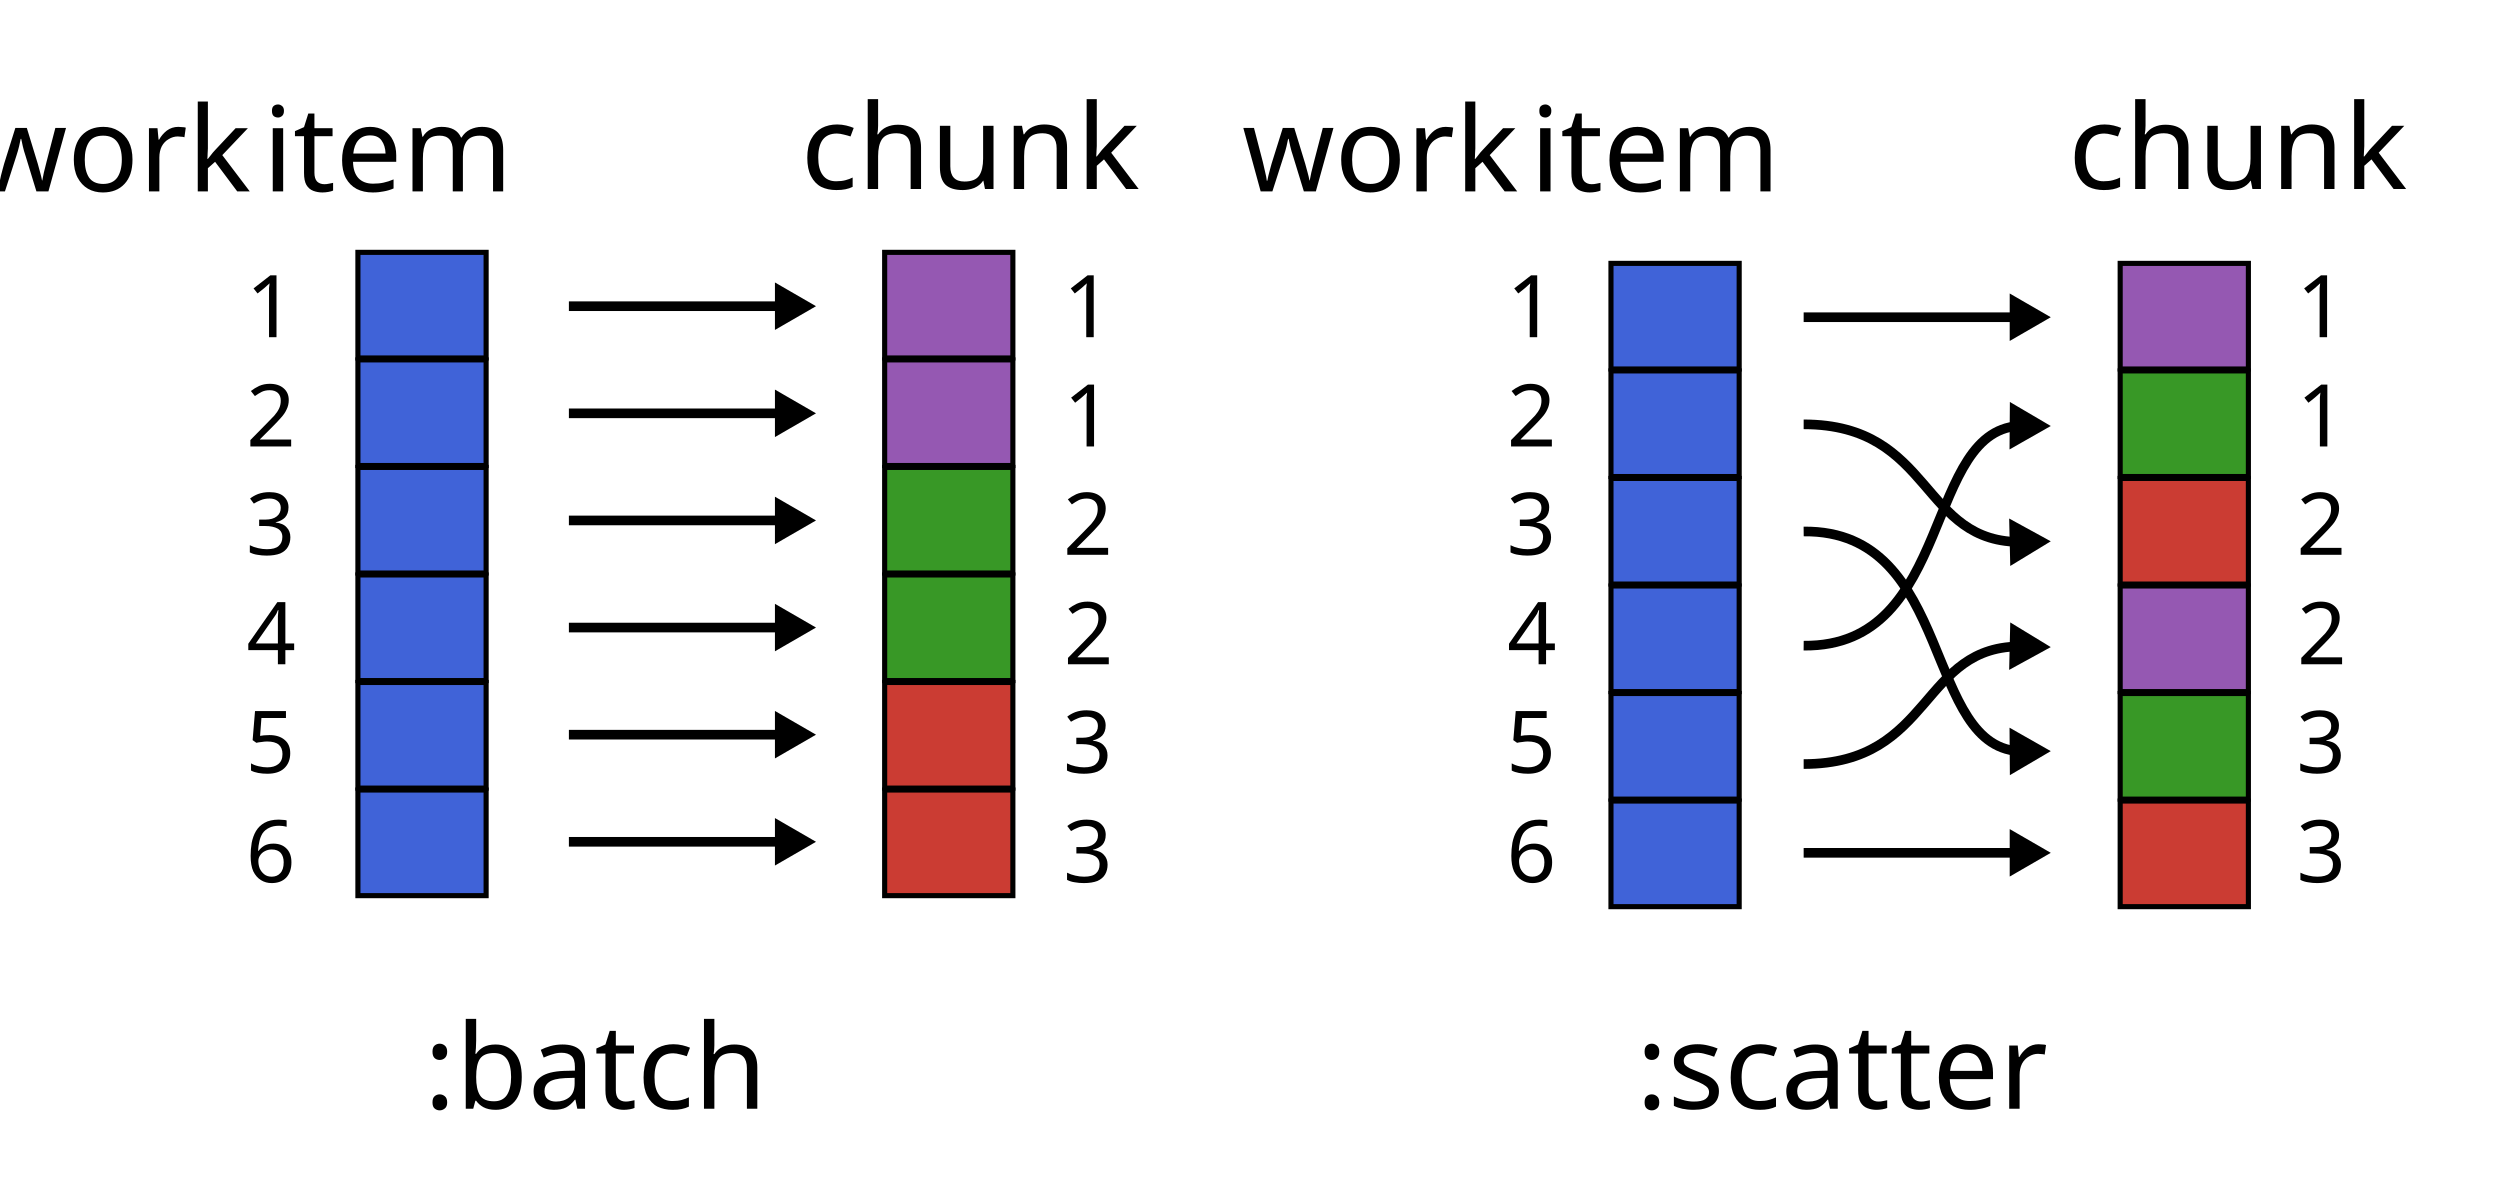
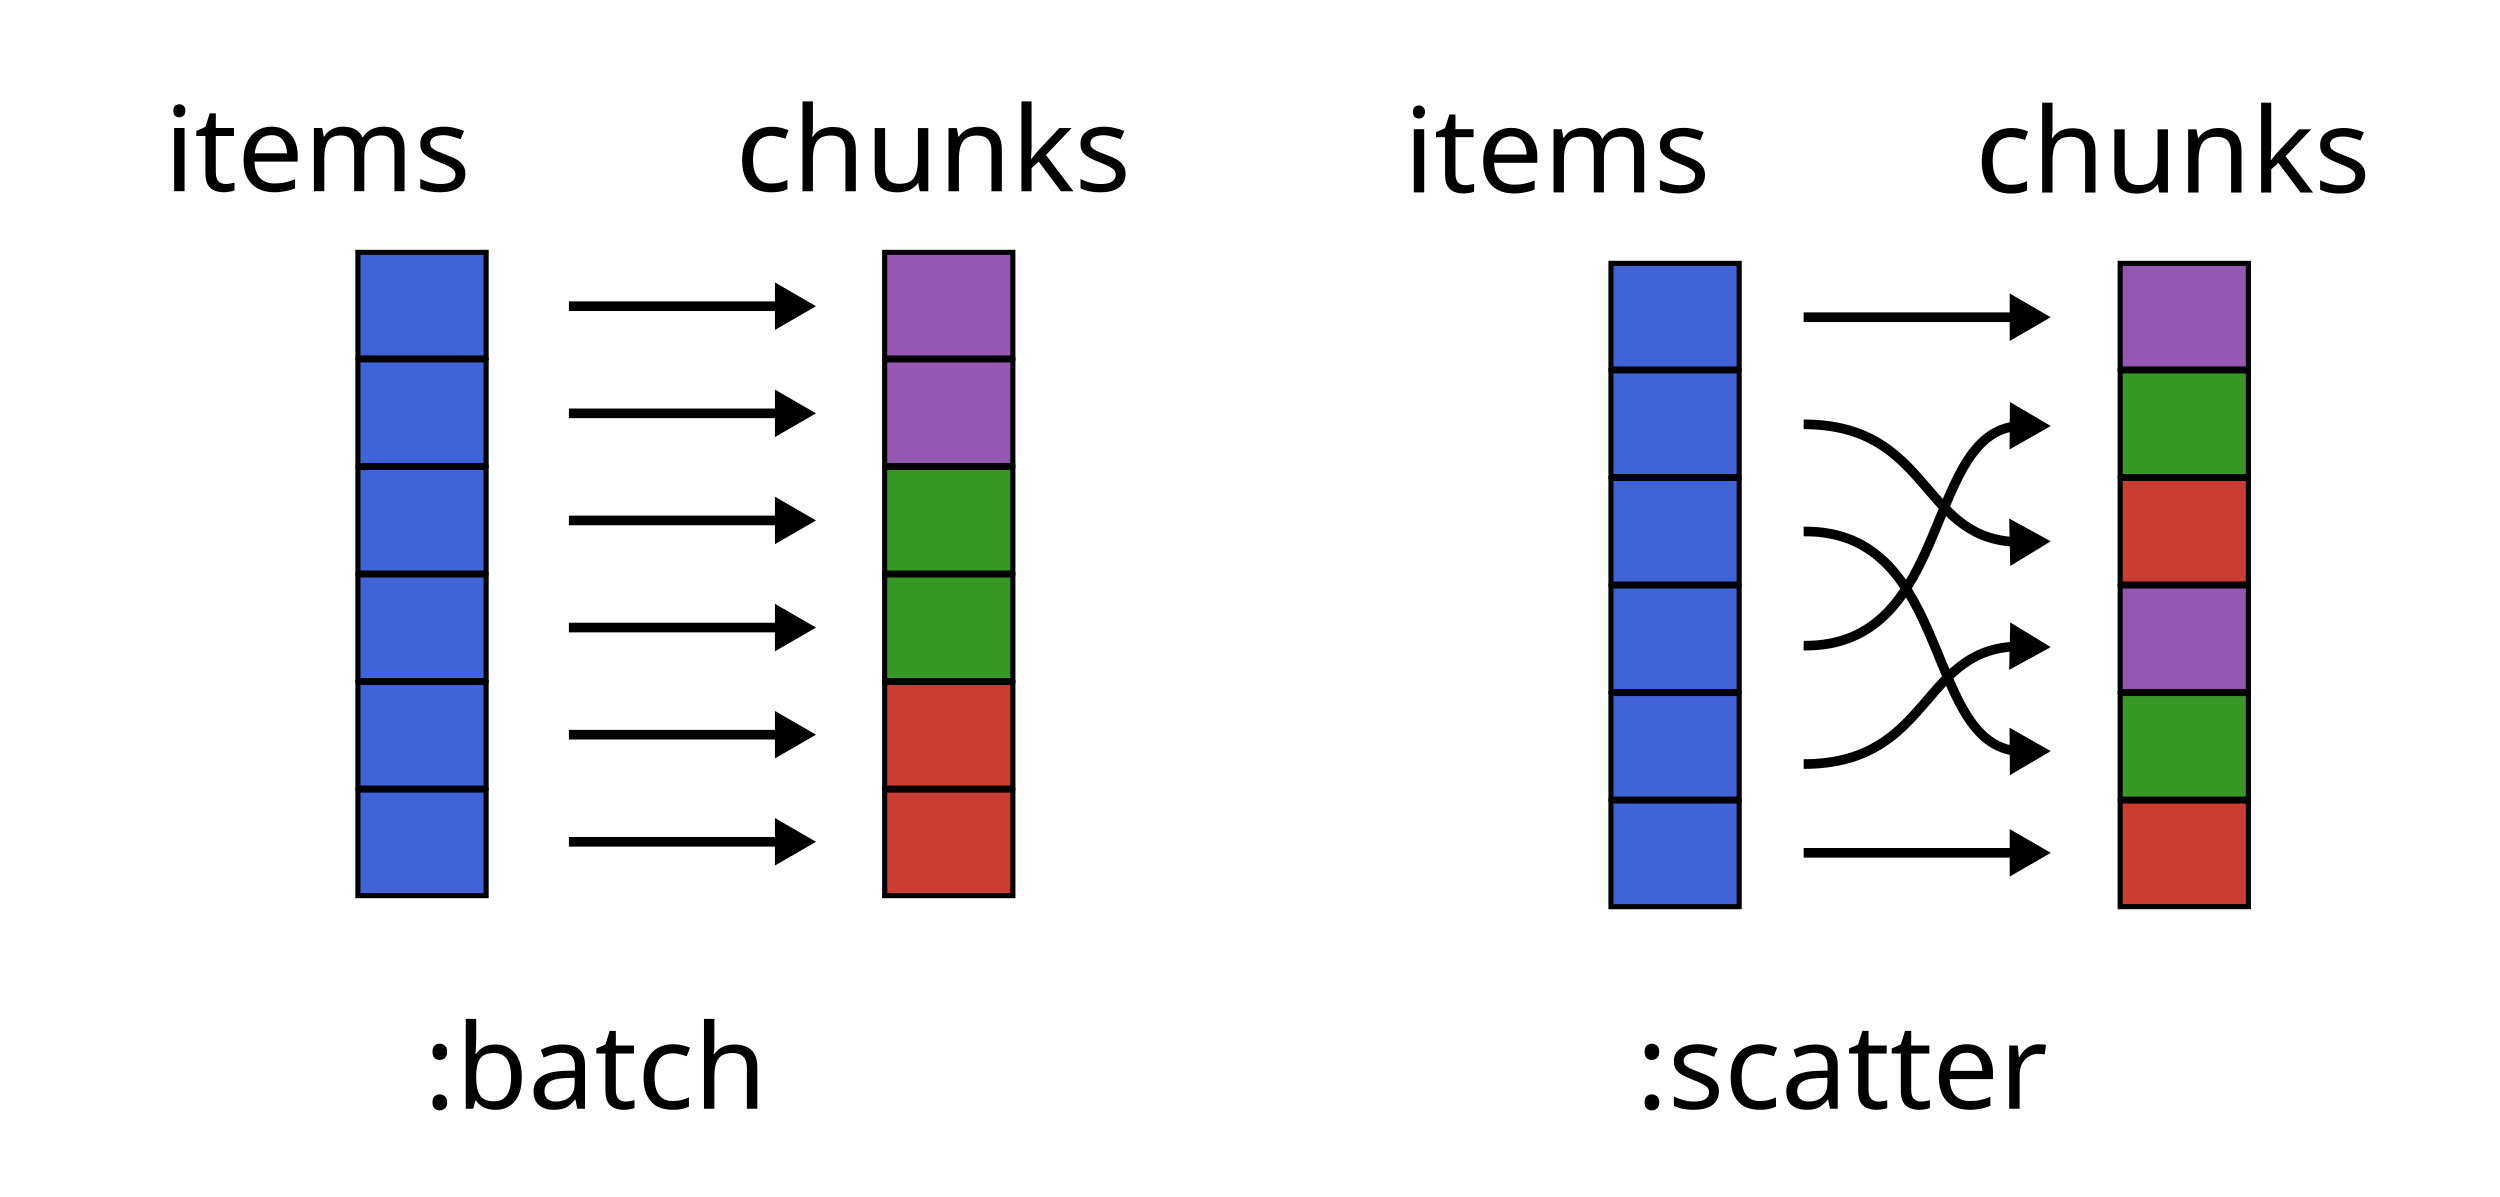
<svg xmlns="http://www.w3.org/2000/svg" width="154.179mm" height="73.814mm" viewBox="0 0 154.179 73.814" version="1.1" id="svg8">
  <defs id="defs2">
    <marker orient="auto" refY="0" refX="0" id="marker4453" style="overflow:visible">
      <path id="path1053" d="m -2.5,-1 c 0,2.76 -2.24,5 -5,5 -2.76,0 -5,-2.24 -5,-5 0,-2.76 2.24,-5 5,-5 2.76,0 5,2.24 5,5 z" style="fill:#399746;fill-opacity:1;fill-rule:evenodd;stroke:#399746;stroke-width:1pt;stroke-opacity:1" transform="matrix(0.4,0,0,0.4,2.96,0.4)" />
    </marker>
    <marker style="overflow:visible" id="marker3734" refX="0" refY="0" orient="auto" viewBox="0 0 4.26 4.924" markerWidth="4.26" markerHeight="4.924" preserveAspectRatio="xMidYMid">
      <path transform="scale(0.4)" style="fill:#000000;fill-opacity:1;fill-rule:evenodd;stroke:#000000;stroke-width:1pt;stroke-opacity:1" d="M 5.77,0 -2.88,5 V -5 Z" id="path3732" />
    </marker>
    <marker orient="auto" refY="0" refX="0" id="Arrow1Send" style="overflow:visible">
      <path id="path1004" d="M 0,0 5,-5 -12.5,0 5,5 Z" style="fill:#000000;fill-opacity:1;fill-rule:evenodd;stroke:#000000;stroke-width:1pt;stroke-opacity:1" transform="matrix(-0.2,0,0,-0.2,-1.2,0)" />
    </marker>
    <marker orient="auto" refY="0" refX="0" id="marker2032" style="overflow:visible" viewBox="0 0 8.887 5.078" markerWidth="8.887" markerHeight="5.078" preserveAspectRatio="xMidYMid">
      <path id="path2030" d="M 0,0 5,-5 -12.5,0 5,5 Z" style="fill:#000000;fill-opacity:1;fill-rule:evenodd;stroke:#000000;stroke-width:1pt;stroke-opacity:1" transform="matrix(-0.4,0,0,-0.4,-4,0)" />
    </marker>
    <marker orient="auto" refY="0" refX="0" id="marker1962" style="overflow:visible">
      <path id="path998" d="M 0,0 5,-5 -12.5,0 5,5 Z" style="fill:#000000;fill-opacity:1;fill-rule:evenodd;stroke:#000000;stroke-width:1pt;stroke-opacity:1" transform="matrix(-0.4,0,0,-0.4,-4,0)" />
    </marker>
    <marker style="overflow:visible" id="marker1725" refX="0" refY="0" orient="auto">
      <path transform="matrix(-1.1,0,0,-1.1,-1.1,0)" d="M 8.719,4.034 -2.207,0.016 8.719,-4.002 c -1.745,2.372 -1.735,5.617 -6e-7,8.035 z" style="fill:#000000;fill-opacity:1;fill-rule:evenodd;stroke:#000000;stroke-width:0.625;stroke-linejoin:round;stroke-opacity:1" id="path1723" />
    </marker>
    <marker orient="auto" refY="0" refX="0" id="Arrow1Mend" style="overflow:visible">
      <path id="path977" d="M 0,0 5,-5 -12.5,0 5,5 Z" style="fill:#1a1a1a;fill-opacity:1;fill-rule:evenodd;stroke:#1a1a1a;stroke-width:1pt;stroke-opacity:1" transform="matrix(-0.4,0,0,-0.4,-4,0)" />
    </marker>
    <marker orient="auto" refY="0" refX="0" id="DotM" style="overflow:visible">
      <path id="path992" d="m -2.5,-1 c 0,2.76 -2.24,5 -5,5 -2.76,0 -5,-2.24 -5,-5 0,-2.76 2.24,-5 5,-5 2.76,0 5,2.24 5,5 z" style="fill:#264653;fill-opacity:1;fill-rule:evenodd;stroke:#264653;stroke-width:1pt;stroke-opacity:1" transform="matrix(0.4,0,0,0.4,2.96,0.4)" />
    </marker>
    <marker style="overflow:visible" id="marker5401" refX="0" refY="0" orient="auto">
      <path transform="scale(-0.6)" d="M 8.719,4.034 -2.207,0.016 8.719,-4.002 c -1.745,2.372 -1.735,5.617 -6e-7,8.035 z" style="fill:#264653;fill-opacity:1;fill-rule:evenodd;stroke:#264653;stroke-width:0.625;stroke-linejoin:round;stroke-opacity:1" id="path5399" />
    </marker>
    <marker style="overflow:visible" id="marker4973" refX="0" refY="0" orient="auto" viewBox="0 0 12.706 9.526" markerWidth="12.706" markerHeight="9.526" preserveAspectRatio="xMidYMid">
      <path transform="matrix(-1.1,0,0,-1.1,-1.1,0)" d="M 8.719,4.034 -2.207,0.016 8.719,-4.002 c -1.745,2.372 -1.735,5.617 -6e-7,8.035 z" style="fill:#000000;fill-opacity:1;fill-rule:evenodd;stroke:#000000;stroke-width:0.625;stroke-linejoin:round;stroke-opacity:1" id="path4971" />
    </marker>
    <marker orient="auto" refY="0" refX="0" id="Arrow1Lend" style="overflow:visible">
      <path id="path4532" d="M 0,0 5,-5 -12.5,0 5,5 Z" style="fill:#000000;fill-opacity:1;fill-rule:evenodd;stroke:#000000;stroke-width:1pt;stroke-opacity:1" transform="matrix(-0.8,0,0,-0.8,-10,0)" />
    </marker>
    <style id="style1344">.cls-1{fill:#1a1a1a}.cls-2{fill:#4d64ae}.cls-3{fill:#ca3c32}.cls-4{fill:#9259a3}.cls-5{fill:#399746}</style>
    <clipPath clipPathUnits="userSpaceOnUse" id="clipPath2138">
      <rect style="fill:none;fill-opacity:0.945;fill-rule:nonzero;stroke:#264653;stroke-width:0.661;stroke-linecap:butt;stroke-linejoin:miter;stroke-miterlimit:4;stroke-dasharray:none;stroke-dashoffset:0;stroke-opacity:0.945;paint-order:markers stroke fill" id="rect2140" width="56.885" height="45.773" x="-505.026" y="-15.879" />
    </clipPath>
    <clipPath clipPathUnits="userSpaceOnUse" id="clipPath940">
      <rect style="fill:none;fill-opacity:1;fill-rule:nonzero;stroke:#fefefe;stroke-width:1.005;stroke-linecap:round;stroke-linejoin:miter;stroke-miterlimit:4;stroke-dasharray:none;stroke-dashoffset:0;stroke-opacity:1;paint-order:markers stroke fill" id="rect942" width="55.834" height="44.616" x="-503.9" y="-15.773" />
    </clipPath>
    <clipPath clipPathUnits="userSpaceOnUse" id="clipPath970">
      <rect style="fill:none;fill-opacity:1;fill-rule:nonzero;stroke:#000000;stroke-width:1.175;stroke-linecap:round;stroke-linejoin:miter;stroke-miterlimit:4;stroke-dasharray:4.699, 1.175;stroke-dashoffset:0;stroke-opacity:1;paint-order:markers stroke fill" id="rect972" width="56.344" height="45.636" x="-504.41" y="-16.028" />
    </clipPath>
  </defs>
  <g id="layer1" transform="translate(461.1104,19.93783)">
    <g id="g5707" transform="matrix(1.05256,0,0,1.05256,35.43992,-8.19574)">
      <g id="g4961" transform="translate(-20.41051,-0.6457572)">
        <rect style="fill:#cb3c33;fill-opacity:1;stroke:#000000;stroke-width:0.3;stroke-dasharray:none;stroke-opacity:1" id="rect3134" width="7.512" height="6.189" x="-327.119" y="36.424" />
        <rect style="fill:#389826;fill-opacity:1;stroke:#000000;stroke-width:0.3;stroke-dasharray:none;stroke-opacity:1" id="rect3136" width="7.512" height="6.189" x="-327.119" y="11.222" />
        <rect style="fill:#cb3c33;fill-opacity:1;stroke:#000000;stroke-width:0.3;stroke-dasharray:none;stroke-opacity:1" id="rect3138" width="7.512" height="6.189" x="-327.119" y="17.523" />
        <rect style="fill:#389826;fill-opacity:1;stroke:#000000;stroke-width:0.3;stroke-dasharray:none;stroke-opacity:1" id="rect3140" width="7.512" height="6.189" x="-327.119" y="30.124" />
        <rect style="fill:#9558b2;fill-opacity:1;stroke:#000000;stroke-width:0.3;stroke-dasharray:none;stroke-opacity:1" id="rect3142" width="7.512" height="6.189" x="-327.119" y="4.922" />
        <rect style="fill:#9558b2;fill-opacity:1;stroke:#000000;stroke-width:0.3;stroke-dasharray:none;stroke-opacity:1" id="rect3144" width="7.512" height="6.189" x="-327.119" y="23.823" />
      </g>
      <g id="g4398" transform="translate(76.31493,0.6457577)">
        <rect style="fill:#4063d8;fill-opacity:1;stroke:#000000;stroke-width:0.3;stroke-dasharray:none;stroke-opacity:1" id="rect4386" width="7.512" height="6.189" x="-453.68" y="35.133" />
        <rect style="fill:#4063d8;fill-opacity:1;stroke:#000000;stroke-width:0.3;stroke-dasharray:none;stroke-opacity:1" id="rect4388" width="7.512" height="6.189" x="-453.68" y="9.931" />
        <rect style="fill:#4063d8;fill-opacity:1;stroke:#000000;stroke-width:0.3;stroke-dasharray:none;stroke-opacity:1" id="rect4390" width="7.512" height="6.189" x="-453.68" y="16.231" />
        <rect style="fill:#4063d8;fill-opacity:1;stroke:#000000;stroke-width:0.3;stroke-dasharray:none;stroke-opacity:1" id="rect4392" width="7.512" height="6.189" x="-453.68" y="28.832" />
        <rect style="fill:#4063d8;fill-opacity:1;stroke:#000000;stroke-width:0.3;stroke-dasharray:none;stroke-opacity:1" id="rect4394" width="7.512" height="6.189" x="-453.68" y="3.63" />
        <rect style="fill:#4063d8;fill-opacity:1;stroke:#000000;stroke-width:0.3;stroke-dasharray:none;stroke-opacity:1" id="rect4396" width="7.512" height="6.189" x="-453.68" y="22.532" />
      </g>
      <g id="g4370" transform="translate(2.895651)">
        <rect style="fill:#4063d8;fill-opacity:1;stroke:#000000;stroke-width:0.3;stroke-dasharray:none;stroke-opacity:1" id="rect4214" width="7.512" height="6.189" x="-453.68" y="35.133" />
        <rect style="fill:#4063d8;fill-opacity:1;stroke:#000000;stroke-width:0.3;stroke-dasharray:none;stroke-opacity:1" id="rect4216" width="7.512" height="6.189" x="-453.68" y="9.931" />
        <rect style="fill:#4063d8;fill-opacity:1;stroke:#000000;stroke-width:0.3;stroke-dasharray:none;stroke-opacity:1" id="rect4218" width="7.512" height="6.189" x="-453.68" y="16.231" />
        <rect style="fill:#4063d8;fill-opacity:1;stroke:#000000;stroke-width:0.3;stroke-dasharray:none;stroke-opacity:1" id="rect4220" width="7.512" height="6.189" x="-453.68" y="28.832" />
        <rect style="fill:#4063d8;fill-opacity:1;stroke:#000000;stroke-width:0.3;stroke-dasharray:none;stroke-opacity:1" id="rect4222" width="7.512" height="6.189" x="-453.68" y="3.63" />
        <rect style="fill:#4063d8;fill-opacity:1;stroke:#000000;stroke-width:0.3;stroke-dasharray:none;stroke-opacity:1" id="rect4224" width="7.512" height="6.189" x="-453.68" y="22.532" />
      </g>
      <g id="g4969" transform="translate(3.355068)">
        <rect style="fill:#cb3c33;fill-opacity:1;stroke:#000000;stroke-width:0.3;stroke-dasharray:none;stroke-opacity:1" id="rect1964" width="7.512" height="6.189" x="-423.276" y="35.133" />
        <rect style="fill:#9558b2;fill-opacity:1;stroke:#000000;stroke-width:0.3;stroke-dasharray:none;stroke-opacity:1" id="rect2015" width="7.512" height="6.189" x="-423.276" y="9.931" />
        <rect style="fill:#389826;fill-opacity:1;stroke:#000000;stroke-width:0.3;stroke-dasharray:none;stroke-opacity:1" id="rect2017" width="7.512" height="6.189" x="-423.276" y="16.231" />
        <rect style="fill:#cb3c33;fill-opacity:1;stroke:#000000;stroke-width:0.3;stroke-dasharray:none;stroke-opacity:1" id="rect2019" width="7.512" height="6.189" x="-423.276" y="28.832" />
        <rect style="fill:#9558b2;fill-opacity:1;stroke:#000000;stroke-width:0.3;stroke-dasharray:none;stroke-opacity:1" id="rect2021" width="7.512" height="6.189" x="-423.276" y="3.63" />
        <rect style="fill:#389826;fill-opacity:1;stroke:#000000;stroke-width:0.3;stroke-dasharray:none;stroke-opacity:1" id="rect2023" width="7.512" height="6.189" x="-423.276" y="22.532" />
      </g>
      <g id="g4977" transform="translate(3.996706,-0.3050317)">
        <path style="fill:none;stroke:#000000;stroke-width:0.565;stroke-linecap:butt;stroke-linejoin:miter;stroke-dasharray:none;stroke-opacity:1;marker-end:url(#marker3734)" d="m -442.419,38.472 h 12.874" id="path4465" />
        <path style="fill:none;stroke:#000000;stroke-width:0.565;stroke-linecap:butt;stroke-linejoin:miter;stroke-dasharray:none;stroke-opacity:1;marker-end:url(#marker3734)" d="m -442.419,32.196 h 12.874" id="path4919" />
        <path style="fill:none;stroke:#000000;stroke-width:0.565;stroke-linecap:butt;stroke-linejoin:miter;stroke-dasharray:none;stroke-opacity:1;marker-end:url(#marker3734)" d="m -442.419,25.919 h 12.874" id="path4923" />
        <path style="fill:none;stroke:#000000;stroke-width:0.565;stroke-linecap:butt;stroke-linejoin:miter;stroke-dasharray:none;stroke-opacity:1;marker-end:url(#marker3734)" d="m -442.419,19.643 h 12.874" id="path4927" />
        <path style="fill:none;stroke:#000000;stroke-width:0.565;stroke-linecap:butt;stroke-linejoin:miter;stroke-dasharray:none;stroke-opacity:1;marker-end:url(#marker3734)" d="m -442.419,13.367 h 12.874" id="path4931" />
        <path style="fill:none;stroke:#000000;stroke-width:0.565;stroke-linecap:butt;stroke-linejoin:miter;stroke-dasharray:none;stroke-opacity:1;marker-end:url(#marker3734)" d="m -442.419,7.09 h 12.874" id="path4935" />
      </g>
      <path style="fill:none;stroke:#000000;stroke-width:0.565;stroke-linecap:butt;stroke-linejoin:miter;stroke-dasharray:none;stroke-opacity:1;marker-end:url(#marker3734)" d="m -366.075,38.813 h 12.874" id="path4943" />
      <path style="fill:none;stroke:#000000;stroke-width:0.565;stroke-linecap:butt;stroke-linejoin:miter;stroke-dasharray:none;stroke-opacity:1;marker-end:url(#marker3734)" d="m -366.075,19.984 c 8.91,-0.093 6.948,12.924 12.874,12.882" id="path4949" />
      <path style="fill:none;stroke:#000000;stroke-width:0.565;stroke-linecap:butt;stroke-linejoin:miter;stroke-dasharray:none;stroke-opacity:1;marker-end:url(#marker3734)" d="m -366.075,13.707 c 7.653,0.006 6.785,7.029 12.874,6.89" id="path4951" />
      <path style="fill:none;stroke:#000000;stroke-width:0.565;stroke-linecap:butt;stroke-linejoin:miter;stroke-dasharray:none;stroke-opacity:1;marker-end:url(#marker3734)" d="m -366.075,7.431 h 12.874" id="path4953" />
-       <text xml:space="preserve" style="font-style:normal;font-weight:normal;font-size:6.92px;line-height:1.25;font-family:sans-serif;text-align:center;text-anchor:middle;fill:#000000;fill-opacity:1;stroke:none;stroke-width:0.173" x="-451.182" y="0.058" id="text5064">
-         <tspan style="font-style:normal;font-variant:normal;font-weight:normal;font-stretch:normal;font-family:JuliaMono;-inkscape-font-specification:JuliaMono;text-align:center;text-anchor:middle;stroke-width:0.173" x="-451.182" y="0.058" id="tspan3325">work<tspan style="font-size:2.681px" id="tspan6395"> </tspan>item</tspan>
-       </text>
-       <text xml:space="preserve" style="font-style:normal;font-weight:normal;font-size:6.92px;line-height:1.25;font-family:sans-serif;fill:#000000;fill-opacity:1;stroke:none;stroke-width:0.173" x="-424.827" y="-0.082" id="text5118">
-         <tspan id="tspan5116" style="font-style:normal;font-variant:normal;font-weight:normal;font-stretch:normal;font-family:JuliaMono;-inkscape-font-specification:JuliaMono;stroke-width:0.173" x="-424.827" y="-0.082">chunk</tspan>
-       </text>
-       <text xml:space="preserve" style="font-style:normal;font-weight:normal;font-size:5.072px;line-height:1.25;font-family:sans-serif;fill:#000000;fill-opacity:1;stroke:none;stroke-width:0.127" x="-457.352" y="8.602" id="text5143">
-         <tspan id="tspan5141" style="font-style:normal;font-variant:normal;font-weight:normal;font-stretch:normal;font-family:JuliaMono;-inkscape-font-specification:JuliaMono;stroke-width:0.127" x="-457.352" y="8.602">1</tspan>
-       </text>
-       <text xml:space="preserve" style="font-style:normal;font-weight:normal;font-size:5.072px;line-height:1.25;font-family:sans-serif;fill:#000000;fill-opacity:1;stroke:none;stroke-width:0.127" x="-457.337" y="15.003" id="text5147">
-         <tspan id="tspan5145" style="font-style:normal;font-variant:normal;font-weight:normal;font-stretch:normal;font-family:JuliaMono;-inkscape-font-specification:JuliaMono;stroke-width:0.127" x="-457.337" y="15.003">2</tspan>
-       </text>
-       <text xml:space="preserve" style="font-style:normal;font-weight:normal;font-size:5.072px;line-height:1.25;font-family:sans-serif;fill:#000000;fill-opacity:1;stroke:none;stroke-width:0.127" x="-457.352" y="21.351" id="text5151">
-         <tspan id="tspan5149" style="font-style:normal;font-variant:normal;font-weight:normal;font-stretch:normal;font-family:JuliaMono;-inkscape-font-specification:JuliaMono;stroke-width:0.127" x="-457.352" y="21.351">3</tspan>
-       </text>
-       <text xml:space="preserve" style="font-style:normal;font-weight:normal;font-size:5.072px;line-height:1.25;font-family:sans-serif;fill:#000000;fill-opacity:1;stroke:none;stroke-width:0.127" x="-457.317" y="27.767" id="text5155">
-         <tspan id="tspan5153" style="font-style:normal;font-variant:normal;font-weight:normal;font-stretch:normal;font-family:JuliaMono;-inkscape-font-specification:JuliaMono;stroke-width:0.127" x="-457.317" y="27.767">4</tspan>
-       </text>
-       <text xml:space="preserve" style="font-style:normal;font-weight:normal;font-size:5.072px;line-height:1.25;font-family:sans-serif;fill:#000000;fill-opacity:1;stroke:none;stroke-width:0.127" x="-457.36" y="34.133" id="text5159">
-         <tspan id="tspan5157" style="font-style:normal;font-variant:normal;font-weight:normal;font-stretch:normal;font-family:JuliaMono;-inkscape-font-specification:JuliaMono;stroke-width:0.127" x="-457.36" y="34.133">5</tspan>
-       </text>
-       <text xml:space="preserve" style="font-style:normal;font-weight:normal;font-size:5.072px;line-height:1.25;font-family:sans-serif;fill:#000000;fill-opacity:1;stroke:none;stroke-width:0.127" x="-457.352" y="40.539" id="text5163">
-         <tspan id="tspan5161" style="font-style:normal;font-variant:normal;font-weight:normal;font-stretch:normal;font-family:JuliaMono;-inkscape-font-specification:JuliaMono;stroke-width:0.127" x="-457.352" y="40.539">6</tspan>
-       </text>
-       <text xml:space="preserve" style="font-style:normal;font-weight:normal;font-size:5.072px;line-height:1.25;font-family:sans-serif;fill:#000000;fill-opacity:1;stroke:none;stroke-width:0.127" x="-337.203" y="8.602" id="text5167">
-         <tspan id="tspan5165" style="font-style:normal;font-variant:normal;font-weight:normal;font-stretch:normal;font-family:JuliaMono;-inkscape-font-specification:JuliaMono;stroke-width:0.127" x="-337.203" y="8.602">1</tspan>
-       </text>
-       <text xml:space="preserve" style="font-style:normal;font-weight:normal;font-size:5.072px;line-height:1.25;font-family:sans-serif;fill:#000000;fill-opacity:1;stroke:none;stroke-width:0.127" x="-337.188" y="15.003" id="text5171">
-         <tspan id="tspan5169" style="font-style:normal;font-variant:normal;font-weight:normal;font-stretch:normal;font-family:JuliaMono;-inkscape-font-specification:JuliaMono;stroke-width:0.127" x="-337.188" y="15.003">1</tspan>
-       </text>
-       <text xml:space="preserve" style="font-style:normal;font-weight:normal;font-size:5.072px;line-height:1.25;font-family:sans-serif;fill:#000000;fill-opacity:1;stroke:none;stroke-width:0.127" x="-337.203" y="21.351" id="text5175">
-         <tspan id="tspan5173" style="font-style:normal;font-variant:normal;font-weight:normal;font-stretch:normal;font-family:JuliaMono;-inkscape-font-specification:JuliaMono;stroke-width:0.127" x="-337.203" y="21.351">2</tspan>
-       </text>
-       <text xml:space="preserve" style="font-style:normal;font-weight:normal;font-size:5.072px;line-height:1.25;font-family:sans-serif;fill:#000000;fill-opacity:1;stroke:none;stroke-width:0.127" x="-337.167" y="27.767" id="text5179">
-         <tspan id="tspan5177" style="font-style:normal;font-variant:normal;font-weight:normal;font-stretch:normal;font-family:JuliaMono;-inkscape-font-specification:JuliaMono;stroke-width:0.127" x="-337.167" y="27.767">2</tspan>
-       </text>
-       <text xml:space="preserve" style="font-style:normal;font-weight:normal;font-size:5.072px;line-height:1.25;font-family:sans-serif;fill:#000000;fill-opacity:1;stroke:none;stroke-width:0.127" x="-337.211" y="34.133" id="text5183">
-         <tspan id="tspan5181" style="font-style:normal;font-variant:normal;font-weight:normal;font-stretch:normal;font-family:JuliaMono;-inkscape-font-specification:JuliaMono;stroke-width:0.127" x="-337.211" y="34.133">3</tspan>
-       </text>
-       <text xml:space="preserve" style="font-style:normal;font-weight:normal;font-size:5.072px;line-height:1.25;font-family:sans-serif;fill:#000000;fill-opacity:1;stroke:none;stroke-width:0.127" x="-337.203" y="40.539" id="text5187">
-         <tspan id="tspan5185" style="font-style:normal;font-variant:normal;font-weight:normal;font-stretch:normal;font-family:JuliaMono;-inkscape-font-specification:JuliaMono;stroke-width:0.127" x="-337.203" y="40.539">3</tspan>
-       </text>
-       <text xml:space="preserve" style="font-style:normal;font-weight:normal;font-size:5.072px;line-height:1.25;font-family:sans-serif;fill:#000000;fill-opacity:1;stroke:none;stroke-width:0.127" x="-383.485" y="8.602" id="text5303">
-         <tspan id="tspan5301" style="font-style:normal;font-variant:normal;font-weight:normal;font-stretch:normal;font-family:JuliaMono;-inkscape-font-specification:JuliaMono;stroke-width:0.127" x="-383.485" y="8.602">1</tspan>
-       </text>
-       <text xml:space="preserve" style="font-style:normal;font-weight:normal;font-size:5.072px;line-height:1.25;font-family:sans-serif;fill:#000000;fill-opacity:1;stroke:none;stroke-width:0.127" x="-383.469" y="15.003" id="text5307">
-         <tspan id="tspan5305" style="font-style:normal;font-variant:normal;font-weight:normal;font-stretch:normal;font-family:JuliaMono;-inkscape-font-specification:JuliaMono;stroke-width:0.127" x="-383.469" y="15.003">2</tspan>
-       </text>
-       <text xml:space="preserve" style="font-style:normal;font-weight:normal;font-size:5.072px;line-height:1.25;font-family:sans-serif;fill:#000000;fill-opacity:1;stroke:none;stroke-width:0.127" x="-383.485" y="21.351" id="text5311">
-         <tspan id="tspan5309" style="font-style:normal;font-variant:normal;font-weight:normal;font-stretch:normal;font-family:JuliaMono;-inkscape-font-specification:JuliaMono;stroke-width:0.127" x="-383.485" y="21.351">3</tspan>
-       </text>
-       <text xml:space="preserve" style="font-style:normal;font-weight:normal;font-size:5.072px;line-height:1.25;font-family:sans-serif;fill:#000000;fill-opacity:1;stroke:none;stroke-width:0.127" x="-383.449" y="27.767" id="text5315">
-         <tspan id="tspan5313" style="font-style:normal;font-variant:normal;font-weight:normal;font-stretch:normal;font-family:JuliaMono;-inkscape-font-specification:JuliaMono;stroke-width:0.127" x="-383.449" y="27.767">4</tspan>
-       </text>
-       <text xml:space="preserve" style="font-style:normal;font-weight:normal;font-size:5.072px;line-height:1.25;font-family:sans-serif;fill:#000000;fill-opacity:1;stroke:none;stroke-width:0.127" x="-383.492" y="34.133" id="text5319">
-         <tspan id="tspan5317" style="font-style:normal;font-variant:normal;font-weight:normal;font-stretch:normal;font-family:JuliaMono;-inkscape-font-specification:JuliaMono;stroke-width:0.127" x="-383.492" y="34.133">5</tspan>
-       </text>
-       <text xml:space="preserve" style="font-style:normal;font-weight:normal;font-size:5.072px;line-height:1.25;font-family:sans-serif;fill:#000000;fill-opacity:1;stroke:none;stroke-width:0.127" x="-383.485" y="40.539" id="text5323">
-         <tspan id="tspan5321" style="font-style:normal;font-variant:normal;font-weight:normal;font-stretch:normal;font-family:JuliaMono;-inkscape-font-specification:JuliaMono;stroke-width:0.127" x="-383.485" y="40.539">6</tspan>
-       </text>
-       <text xml:space="preserve" style="font-style:normal;font-weight:normal;font-size:5.072px;line-height:1.25;font-family:sans-serif;fill:#000000;fill-opacity:1;stroke:none;stroke-width:0.127" x="-409.467" y="8.602" id="text5327">
-         <tspan id="tspan5325" style="font-style:normal;font-variant:normal;font-weight:normal;font-stretch:normal;font-family:JuliaMono;-inkscape-font-specification:JuliaMono;stroke-width:0.127" x="-409.467" y="8.602">1</tspan>
-       </text>
-       <text xml:space="preserve" style="font-style:normal;font-weight:normal;font-size:5.072px;line-height:1.25;font-family:sans-serif;fill:#000000;fill-opacity:1;stroke:none;stroke-width:0.127" x="-409.451" y="15.003" id="text5331">
-         <tspan id="tspan5329" style="font-style:normal;font-variant:normal;font-weight:normal;font-stretch:normal;font-family:JuliaMono;-inkscape-font-specification:JuliaMono;stroke-width:0.127" x="-409.451" y="15.003">1</tspan>
-       </text>
-       <text xml:space="preserve" style="font-style:normal;font-weight:normal;font-size:5.072px;line-height:1.25;font-family:sans-serif;fill:#000000;fill-opacity:1;stroke:none;stroke-width:0.127" x="-409.467" y="21.351" id="text5335">
-         <tspan id="tspan5333" style="font-style:normal;font-variant:normal;font-weight:normal;font-stretch:normal;font-family:JuliaMono;-inkscape-font-specification:JuliaMono;stroke-width:0.127" x="-409.467" y="21.351">2</tspan>
-       </text>
-       <text xml:space="preserve" style="font-style:normal;font-weight:normal;font-size:5.072px;line-height:1.25;font-family:sans-serif;fill:#000000;fill-opacity:1;stroke:none;stroke-width:0.127" x="-409.431" y="27.767" id="text5339">
-         <tspan id="tspan5337" style="font-style:normal;font-variant:normal;font-weight:normal;font-stretch:normal;font-family:JuliaMono;-inkscape-font-specification:JuliaMono;stroke-width:0.127" x="-409.431" y="27.767">2</tspan>
-       </text>
-       <text xml:space="preserve" style="font-style:normal;font-weight:normal;font-size:5.072px;line-height:1.25;font-family:sans-serif;fill:#000000;fill-opacity:1;stroke:none;stroke-width:0.127" x="-409.474" y="34.133" id="text5343">
-         <tspan id="tspan5341" style="font-style:normal;font-variant:normal;font-weight:normal;font-stretch:normal;font-family:JuliaMono;-inkscape-font-specification:JuliaMono;stroke-width:0.127" x="-409.474" y="34.133">3</tspan>
-       </text>
-       <text xml:space="preserve" style="font-style:normal;font-weight:normal;font-size:5.072px;line-height:1.25;font-family:sans-serif;fill:#000000;fill-opacity:1;stroke:none;stroke-width:0.127" x="-409.467" y="40.539" id="text5347">
-         <tspan id="tspan5345" style="font-style:normal;font-variant:normal;font-weight:normal;font-stretch:normal;font-family:JuliaMono;-inkscape-font-specification:JuliaMono;stroke-width:0.127" x="-409.467" y="40.539">3</tspan>
-       </text>
      <path style="fill:none;stroke:#000000;stroke-width:0.565;stroke-linecap:butt;stroke-linejoin:miter;stroke-dasharray:none;stroke-opacity:1;marker-end:url(#marker3734)" d="m -366.075,33.612 c 7.653,-0.006 6.785,-7.029 12.874,-6.89" id="path5357" />
      <path style="fill:none;stroke:#000000;stroke-width:0.565;stroke-linecap:butt;stroke-linejoin:miter;stroke-dasharray:none;stroke-opacity:1;marker-end:url(#marker3734)" d="m -366.075,26.675 c 8.91,0.093 6.948,-12.924 12.874,-12.882" id="path5359" />
      <text xml:space="preserve" style="font-style:normal;font-weight:normal;font-size:6.92px;line-height:1.25;font-family:sans-serif;fill:#000000;fill-opacity:1;stroke:none;stroke-width:0.173" x="-446.913" y="53.807" id="text5363">
        <tspan id="tspan5361" style="font-style:normal;font-variant:normal;font-weight:normal;font-stretch:normal;font-family:JuliaMono;-inkscape-font-specification:JuliaMono;stroke-width:0.173" x="-446.913" y="53.807">:batch</tspan>
      </text>
      <text xml:space="preserve" style="font-style:normal;font-weight:normal;font-size:6.92px;line-height:1.25;font-family:sans-serif;fill:#000000;fill-opacity:1;stroke:none;stroke-width:0.173" x="-375.894" y="53.807" id="text5500">
        <tspan id="tspan5498" style="font-style:normal;font-variant:normal;font-weight:normal;font-stretch:normal;font-family:JuliaMono;-inkscape-font-specification:JuliaMono;stroke-width:0.173" x="-375.894" y="53.807">:scatter</tspan>
      </text>
-       <text xml:space="preserve" style="font-style:normal;font-weight:normal;font-size:6.92px;line-height:1.25;font-family:sans-serif;text-align:center;text-anchor:middle;fill:#000000;fill-opacity:1;stroke:none;stroke-width:0.173" x="-376.922" y="0.058" id="text7389">
-         <tspan style="font-style:normal;font-variant:normal;font-weight:normal;font-stretch:normal;font-family:JuliaMono;-inkscape-font-specification:JuliaMono;text-align:center;text-anchor:middle;stroke-width:0.173" x="-376.922" y="0.058" id="tspan7387">work<tspan style="font-size:2.681px" id="tspan7385"> </tspan>item</tspan>
+       <text xml:space="preserve" style="font-style:normal;font-weight:normal;font-size:6.92px;line-height:1.25;font-family:sans-serif;fill:#000000;fill-opacity:1;stroke:none;stroke-width:0.173" x="-356.016" y="0.123" id="text7393">
+         <tspan id="tspan7391" style="font-style:normal;font-variant:normal;font-weight:normal;font-stretch:normal;font-family:JuliaMono;-inkscape-font-specification:JuliaMono;stroke-width:0.173" x="-356.016" y="0.123">chunks</tspan>
      </text>
-       <text xml:space="preserve" style="font-style:normal;font-weight:normal;font-size:6.92px;line-height:1.25;font-family:sans-serif;fill:#000000;fill-opacity:1;stroke:none;stroke-width:0.173" x="-350.567" y="-0.082" id="text7393">
-         <tspan id="tspan7391" style="font-style:normal;font-variant:normal;font-weight:normal;font-stretch:normal;font-family:JuliaMono;-inkscape-font-specification:JuliaMono;stroke-width:0.173" x="-350.567" y="-0.082">chunk</tspan>
+       <text xml:space="preserve" style="font-style:normal;font-weight:normal;font-size:6.92px;line-height:1.25;font-family:sans-serif;text-align:center;text-anchor:middle;fill:#000000;fill-opacity:1;stroke:none;stroke-width:0.173" x="-374.232" y="0.117" id="text5064-3">
+         <tspan style="font-style:normal;font-variant:normal;font-weight:normal;font-stretch:normal;font-family:JuliaMono;-inkscape-font-specification:JuliaMono;text-align:center;text-anchor:middle;stroke-width:0.173" x="-374.232" y="0.117" id="tspan3325-6">items</tspan>
+       </text>
+       <text xml:space="preserve" style="font-style:normal;font-weight:normal;font-size:6.92px;line-height:1.25;font-family:sans-serif;fill:#000000;fill-opacity:1;stroke:none;stroke-width:0.173" x="-428.647" y="0.051" id="text7393-7">
+         <tspan id="tspan7391-8" style="font-style:normal;font-variant:normal;font-weight:normal;font-stretch:normal;font-family:JuliaMono;-inkscape-font-specification:JuliaMono;stroke-width:0.173" x="-428.647" y="0.051">chunks</tspan>
+       </text>
+       <text xml:space="preserve" style="font-style:normal;font-weight:normal;font-size:6.92px;line-height:1.25;font-family:sans-serif;text-align:center;text-anchor:middle;fill:#000000;fill-opacity:1;stroke:none;stroke-width:0.173" x="-446.864" y="0.044" id="text5064-3-8">
+         <tspan style="font-style:normal;font-variant:normal;font-weight:normal;font-stretch:normal;font-family:JuliaMono;-inkscape-font-specification:JuliaMono;text-align:center;text-anchor:middle;stroke-width:0.173" x="-446.864" y="0.044" id="tspan3325-6-3">items</tspan>
      </text>
    </g>
  </g>
</svg>
